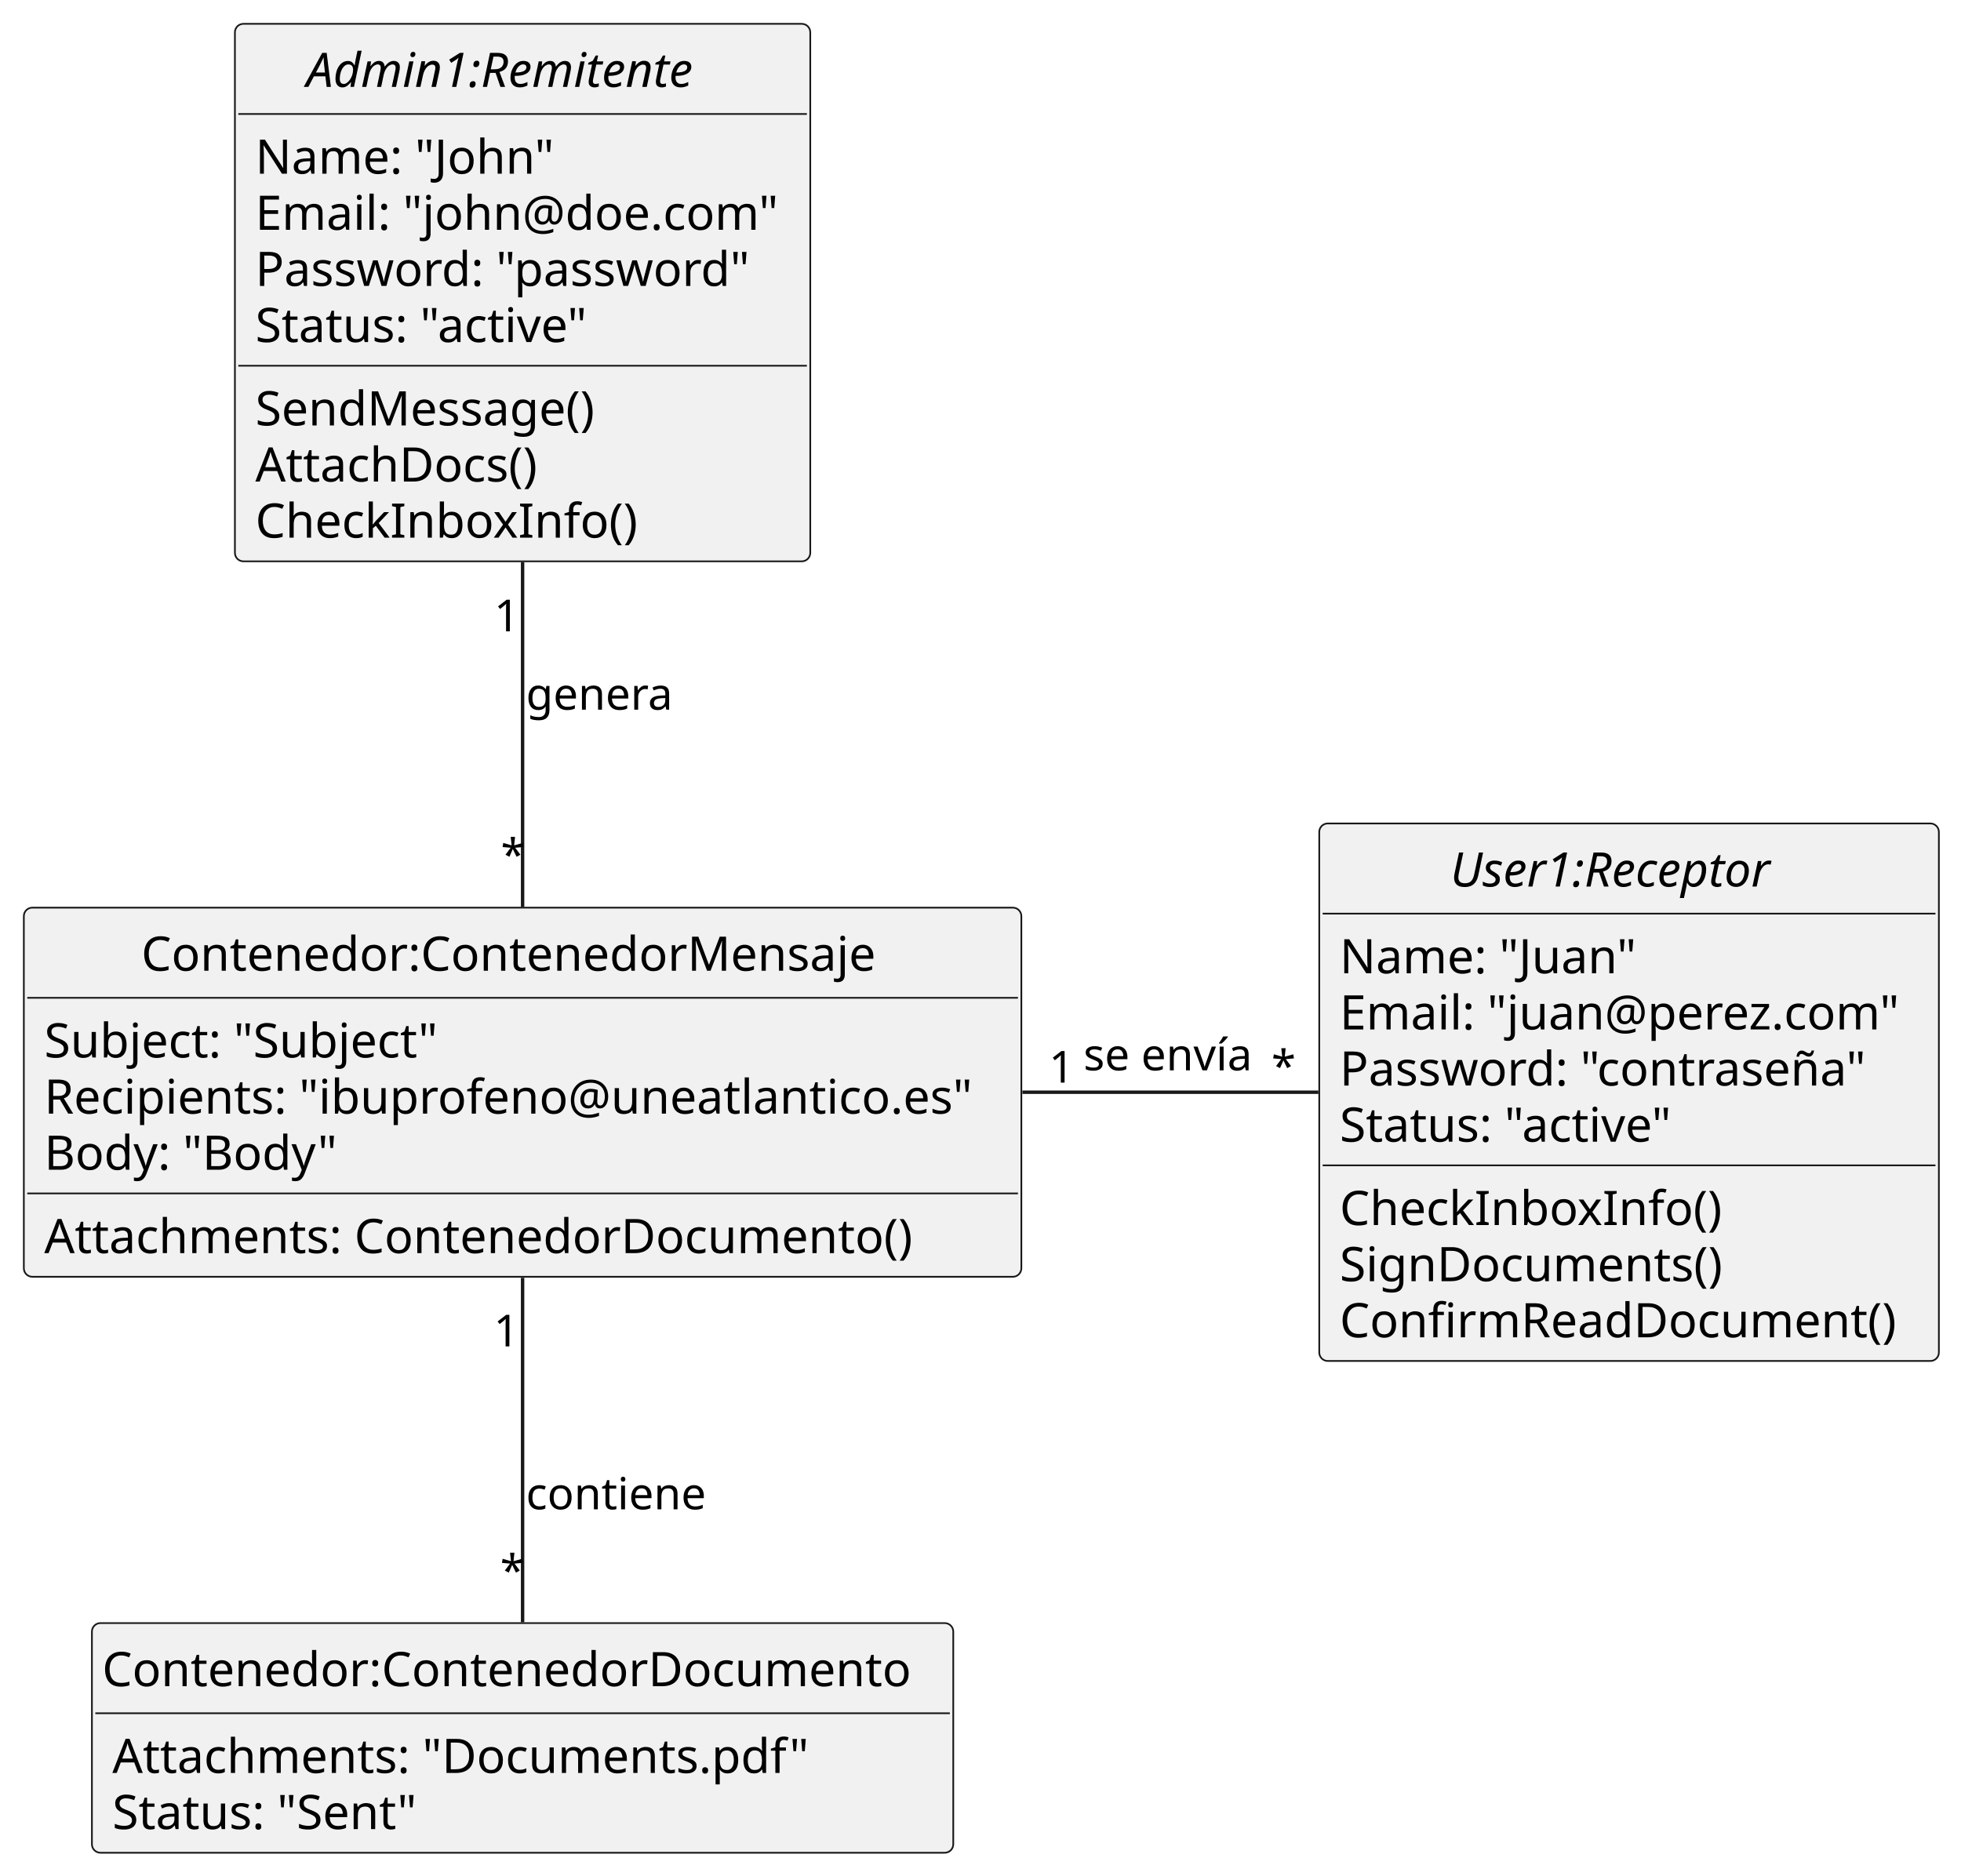
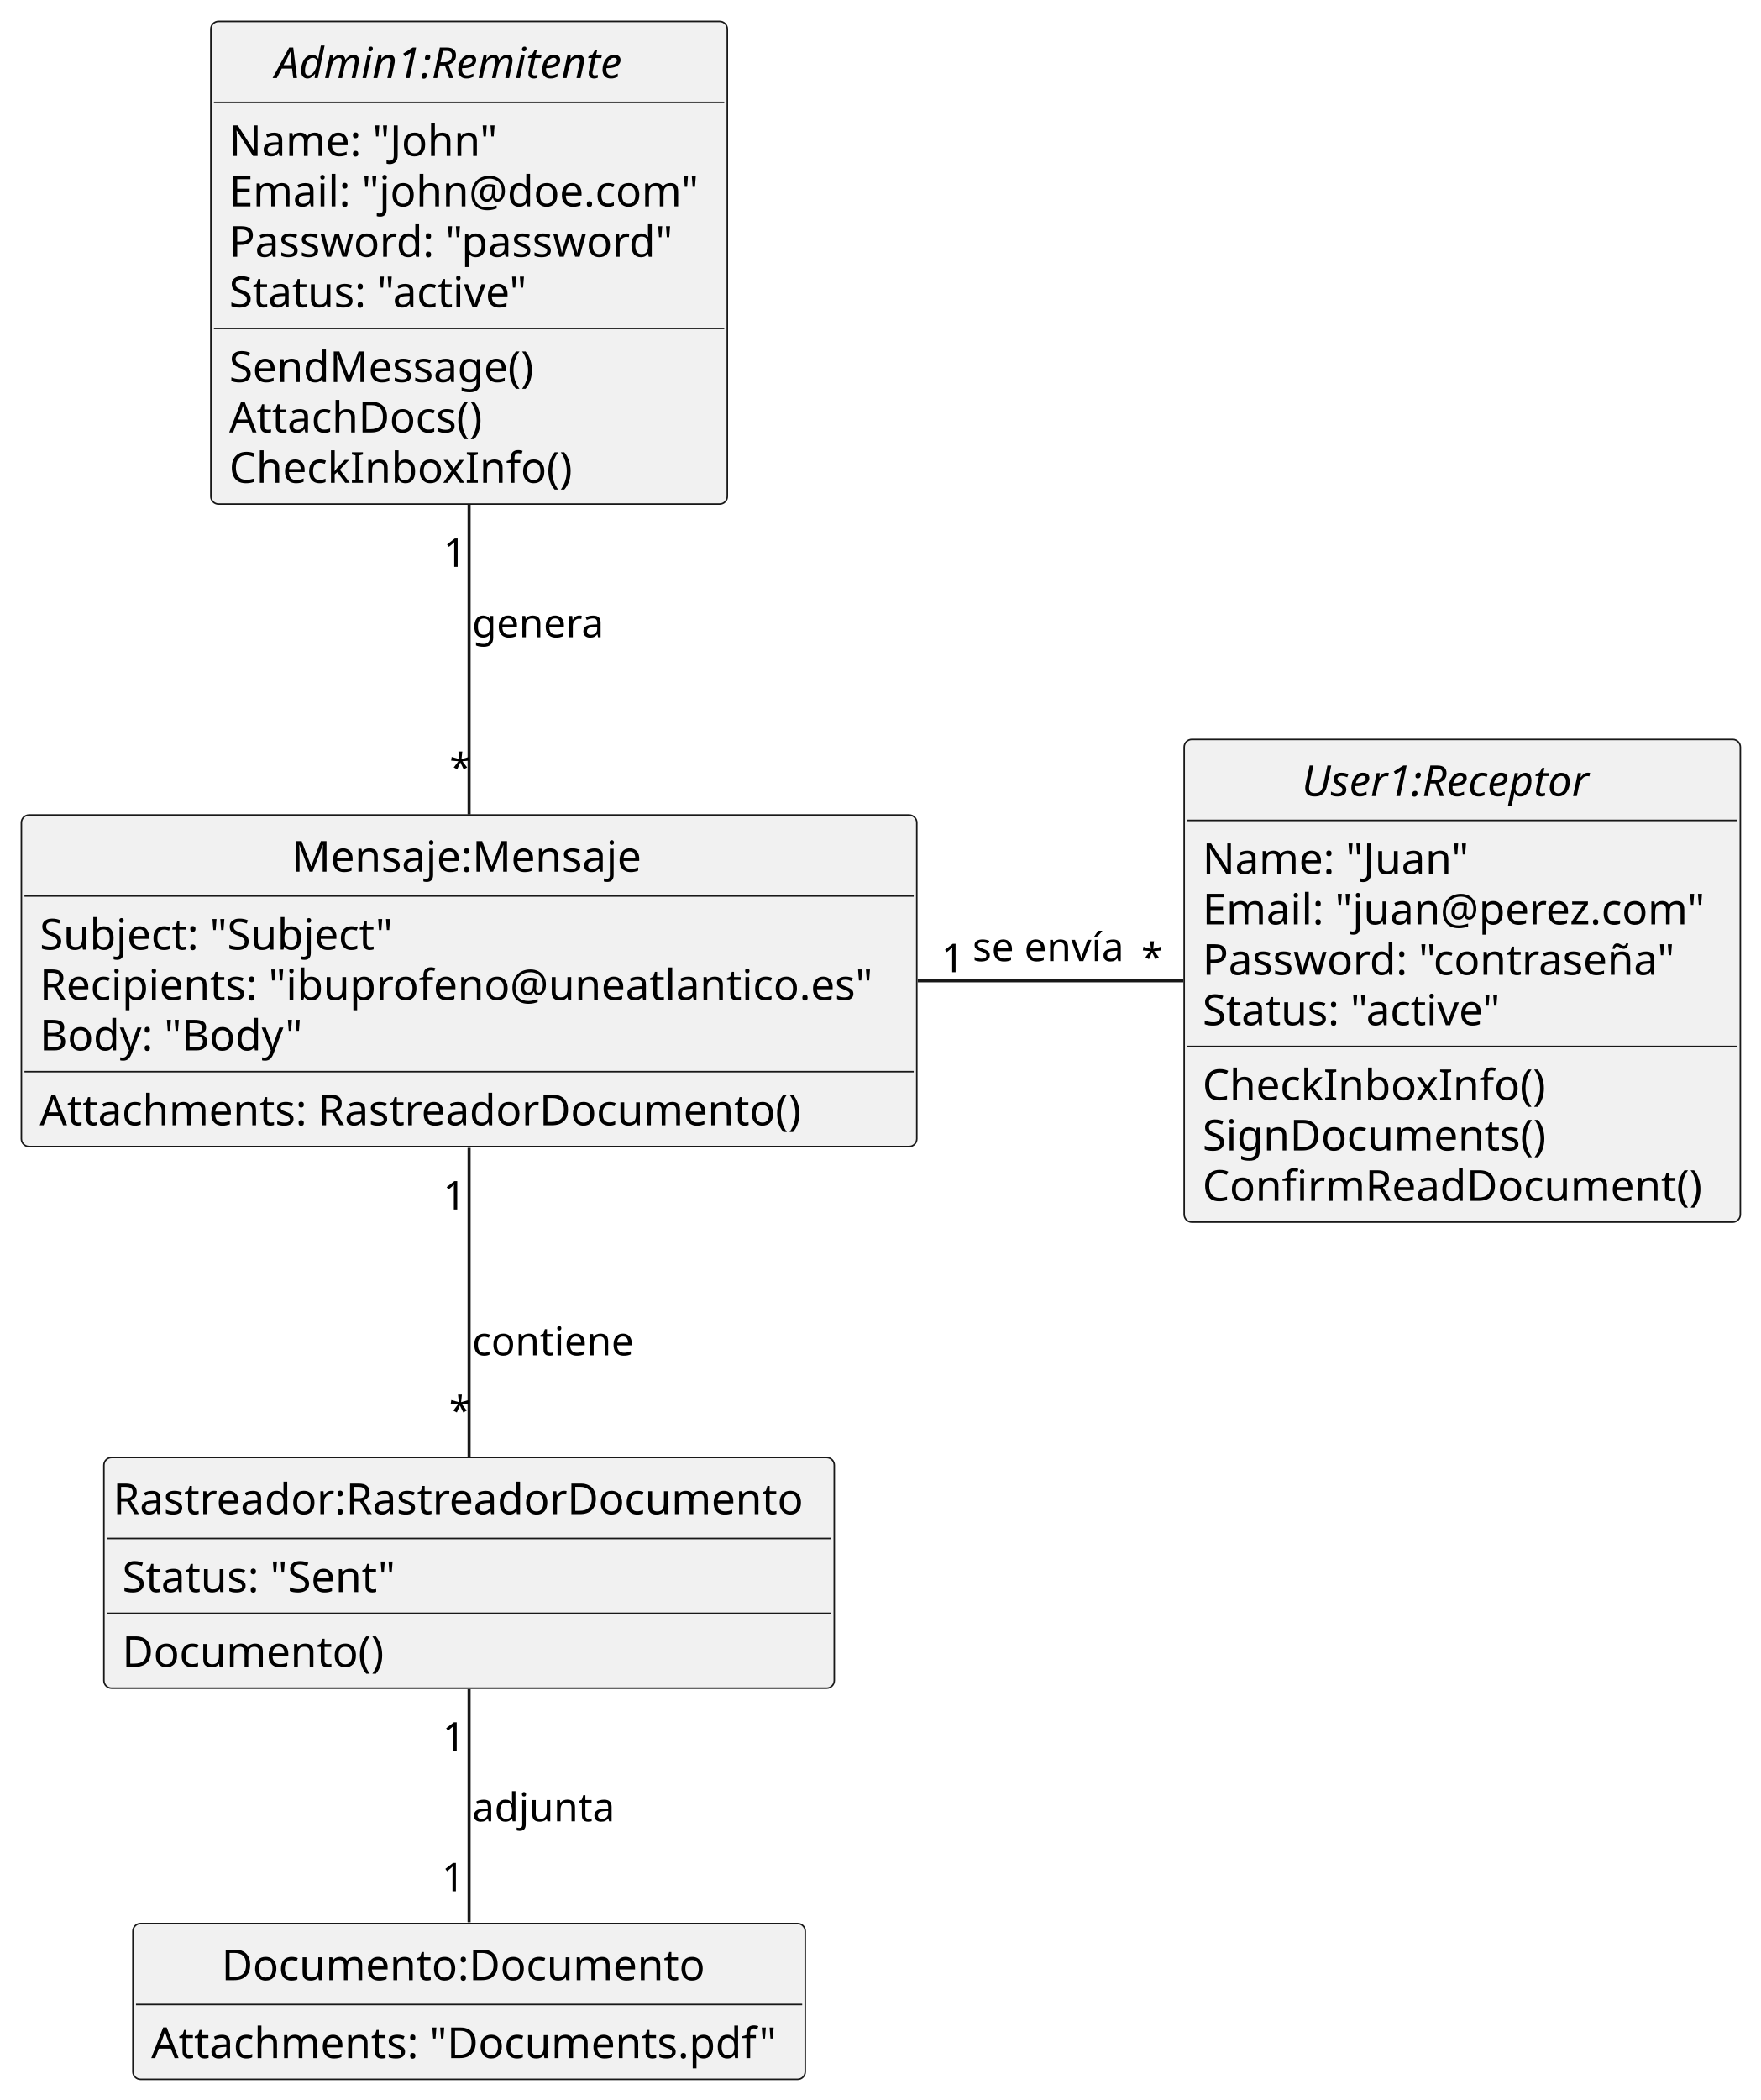
- <svg xmlns="http://www.w3.org/2000/svg" contentStyleType="text/css" height="551px" preserveAspectRatio="none" style="width:576px;height:551px;background:#FFFFFF;" version="1.1" viewBox="0 0 576 551" width="576px" zoomAndPan="magnify">
+ <svg xmlns="http://www.w3.org/2000/svg" contentStyleType="text/css" height="687px" preserveAspectRatio="none" style="width:576px;height:687px;background:#FFFFFF;" version="1.1" viewBox="0 0 576 687" width="576px" zoomAndPan="magnify">
  <defs />
  <g>
    <g id="elem_Admin1:Remitente">
      <rect codeLine="3" fill="#F1F1F1" height="157.906" id="Admin1:Remitente" rx="2.5" ry="2.5" style="stroke:#181818;stroke-width:0.5;" width="169" x="69" y="7" />
      <text fill="#000000" font-family="sans-serif" font-size="14" font-style="italic" lengthAdjust="spacing" textLength="127" x="90" y="25.535">Admin1:Remitente</text>
      <line style="stroke:#181818;stroke-width:0.5;" x1="70" x2="237" y1="33.488" y2="33.488" />
      <text fill="#000000" font-family="sans-serif" font-size="14" lengthAdjust="spacing" textLength="88" x="75" y="51.023">Name: "John"</text>
      <text fill="#000000" font-family="sans-serif" font-size="14" lengthAdjust="spacing" textLength="157" x="75" y="67.512">Email: "john@doe.com"</text>
      <text fill="#000000" font-family="sans-serif" font-size="14" lengthAdjust="spacing" textLength="149" x="75" y="84">Password: "password"</text>
      <text fill="#000000" font-family="sans-serif" font-size="14" lengthAdjust="spacing" textLength="99" x="75" y="100.488">Status: "active"</text>
      <line style="stroke:#181818;stroke-width:0.5;" x1="70" x2="237" y1="107.441" y2="107.441" />
      <text fill="#000000" font-family="sans-serif" font-size="14" lengthAdjust="spacing" textLength="103" x="75" y="124.977">SendMessage()</text>
      <text fill="#000000" font-family="sans-serif" font-size="14" lengthAdjust="spacing" textLength="87" x="75" y="141.465">AttachDocs()</text>
      <text fill="#000000" font-family="sans-serif" font-size="14" lengthAdjust="spacing" textLength="119" x="75" y="157.953">CheckInboxInfo()</text>
    </g>
-     <g id="elem_Contenedor:ContenedorMensaje">
-       <rect codeLine="13" fill="#F1F1F1" height="108.441" id="Contenedor:ContenedorMensaje" rx="2.5" ry="2.5" style="stroke:#181818;stroke-width:0.5;" width="293" x="7" y="266.64" />
-       <text fill="#000000" font-family="sans-serif" font-size="14" lengthAdjust="spacing" textLength="224" x="41.5" y="285.175">Contenedor:ContenedorMensaje</text>
-       <line style="stroke:#181818;stroke-width:0.5;" x1="8" x2="299" y1="293.128" y2="293.128" />
-       <text fill="#000000" font-family="sans-serif" font-size="14" lengthAdjust="spacing" textLength="118" x="13" y="310.663">Subject: "Subject"</text>
-       <text fill="#000000" font-family="sans-serif" font-size="14" lengthAdjust="spacing" textLength="281" x="13" y="327.152">Recipients: "ibuprofeno@uneatlantico.es"</text>
-       <text fill="#000000" font-family="sans-serif" font-size="14" lengthAdjust="spacing" textLength="84" x="13" y="343.64">Body: "Body"</text>
-       <line style="stroke:#181818;stroke-width:0.5;" x1="8" x2="299" y1="350.593" y2="350.593" />
-       <text fill="#000000" font-family="sans-serif" font-size="14" lengthAdjust="spacing" textLength="265" x="13" y="368.128">Attachments: ContenedorDocumento()</text>
+     <g id="elem_Mensaje:Mensaje">
+       <rect codeLine="13" fill="#F1F1F1" height="108.441" id="Mensaje:Mensaje" rx="2.5" ry="2.5" style="stroke:#181818;stroke-width:0.5;" width="293" x="7" y="266.63" />
+       <text fill="#000000" font-family="sans-serif" font-size="14" lengthAdjust="spacing" textLength="116" x="95.5" y="285.165">Mensaje:Mensaje</text>
+       <line style="stroke:#181818;stroke-width:0.5;" x1="8" x2="299" y1="293.118" y2="293.118" />
+       <text fill="#000000" font-family="sans-serif" font-size="14" lengthAdjust="spacing" textLength="118" x="13" y="310.653">Subject: "Subject"</text>
+       <text fill="#000000" font-family="sans-serif" font-size="14" lengthAdjust="spacing" textLength="281" x="13" y="327.142">Recipients: "ibuprofeno@uneatlantico.es"</text>
+       <text fill="#000000" font-family="sans-serif" font-size="14" lengthAdjust="spacing" textLength="84" x="13" y="343.63">Body: "Body"</text>
+       <line style="stroke:#181818;stroke-width:0.5;" x1="8" x2="299" y1="350.583" y2="350.583" />
+       <text fill="#000000" font-family="sans-serif" font-size="14" lengthAdjust="spacing" textLength="258" x="13" y="368.118">Attachments: RastreadorDocumento()</text>
    </g>
-     <g id="elem_Contenedor:ContenedorDocumento">
-       <rect codeLine="20" fill="#F1F1F1" height="67.465" id="Contenedor:ContenedorDocumento" rx="2.5" ry="2.5" style="stroke:#181818;stroke-width:0.5;" width="253" x="27" y="476.82" />
-       <text fill="#000000" font-family="sans-serif" font-size="14" lengthAdjust="spacing" textLength="247" x="30" y="495.355">Contenedor:ContenedorDocumento</text>
-       <line style="stroke:#181818;stroke-width:0.5;" x1="28" x2="279" y1="503.308" y2="503.308" />
-       <text fill="#000000" font-family="sans-serif" font-size="14" lengthAdjust="spacing" textLength="208" x="33" y="520.843">Attachments: "Documents.pdf"</text>
-       <text fill="#000000" font-family="sans-serif" font-size="14" lengthAdjust="spacing" textLength="90" x="33" y="537.332">Status: "Sent"</text>
+     <g id="elem_Rastreador:RastreadorDocumento">
+       <rect codeLine="20" fill="#F1F1F1" height="75.465" id="Rastreador:RastreadorDocumento" rx="2.5" ry="2.5" style="stroke:#181818;stroke-width:0.5;" width="239" x="34" y="476.81" />
+       <text fill="#000000" font-family="sans-serif" font-size="14" lengthAdjust="spacing" textLength="233" x="37" y="495.345">Rastreador:RastreadorDocumento</text>
+       <line style="stroke:#181818;stroke-width:0.5;" x1="35" x2="272" y1="503.298" y2="503.298" />
+       <text fill="#000000" font-family="sans-serif" font-size="14" lengthAdjust="spacing" textLength="90" x="40" y="520.833">Status: "Sent"</text>
+       <line style="stroke:#181818;stroke-width:0.5;" x1="35" x2="272" y1="527.787" y2="527.787" />
+       <text fill="#000000" font-family="sans-serif" font-size="14" lengthAdjust="spacing" textLength="89" x="40" y="545.322">Documento()</text>
+     </g>
+     <g id="elem_Documento:Documento">
+       <rect codeLine="25" fill="#F1F1F1" height="50.977" id="Documento:Documento" rx="2.5" ry="2.5" style="stroke:#181818;stroke-width:0.5;" width="220" x="43.5" y="629.27" />
+       <text fill="#000000" font-family="sans-serif" font-size="14" lengthAdjust="spacing" textLength="162" x="72.5" y="647.805">Documento:Documento</text>
+       <line style="stroke:#181818;stroke-width:0.5;" x1="44.5" x2="262.5" y1="655.758" y2="655.758" />
+       <text fill="#000000" font-family="sans-serif" font-size="14" lengthAdjust="spacing" textLength="208" x="49.5" y="673.293">Attachments: "Documents.pdf"</text>
    </g>
    <g id="elem_User1:Receptor">
-       <rect codeLine="25" fill="#F1F1F1" height="157.906" id="User1:Receptor" rx="2.5" ry="2.5" style="stroke:#181818;stroke-width:0.5;" width="182" x="387.5" y="241.91" />
-       <text fill="#000000" font-family="sans-serif" font-size="14" font-style="italic" lengthAdjust="spacing" textLength="105" x="426" y="260.445">User1:Receptor</text>
-       <line style="stroke:#181818;stroke-width:0.5;" x1="388.5" x2="568.5" y1="268.398" y2="268.398" />
-       <text fill="#000000" font-family="sans-serif" font-size="14" lengthAdjust="spacing" textLength="87" x="393.5" y="285.933">Name: "Juan"</text>
-       <text fill="#000000" font-family="sans-serif" font-size="14" lengthAdjust="spacing" textLength="169" x="393.5" y="302.422">Email: "juan@perez.com"</text>
-       <text fill="#000000" font-family="sans-serif" font-size="14" lengthAdjust="spacing" textLength="159" x="393.5" y="318.91">Password: "contraseña"</text>
-       <text fill="#000000" font-family="sans-serif" font-size="14" lengthAdjust="spacing" textLength="99" x="393.5" y="335.398">Status: "active"</text>
-       <line style="stroke:#181818;stroke-width:0.5;" x1="388.5" x2="568.5" y1="342.351" y2="342.351" />
-       <text fill="#000000" font-family="sans-serif" font-size="14" lengthAdjust="spacing" textLength="119" x="393.5" y="359.887">CheckInboxInfo()</text>
-       <text fill="#000000" font-family="sans-serif" font-size="14" lengthAdjust="spacing" textLength="117" x="393.5" y="376.375">SignDocuments()</text>
-       <text fill="#000000" font-family="sans-serif" font-size="14" lengthAdjust="spacing" textLength="170" x="393.5" y="392.863">ConfirmReadDocument()</text>
+       <rect codeLine="29" fill="#F1F1F1" height="157.906" id="User1:Receptor" rx="2.5" ry="2.5" style="stroke:#181818;stroke-width:0.5;" width="182" x="387.5" y="241.9" />
+       <text fill="#000000" font-family="sans-serif" font-size="14" font-style="italic" lengthAdjust="spacing" textLength="105" x="426" y="260.435">User1:Receptor</text>
+       <line style="stroke:#181818;stroke-width:0.5;" x1="388.5" x2="568.5" y1="268.388" y2="268.388" />
+       <text fill="#000000" font-family="sans-serif" font-size="14" lengthAdjust="spacing" textLength="87" x="393.5" y="285.923">Name: "Juan"</text>
+       <text fill="#000000" font-family="sans-serif" font-size="14" lengthAdjust="spacing" textLength="169" x="393.5" y="302.412">Email: "juan@perez.com"</text>
+       <text fill="#000000" font-family="sans-serif" font-size="14" lengthAdjust="spacing" textLength="159" x="393.5" y="318.9">Password: "contraseña"</text>
+       <text fill="#000000" font-family="sans-serif" font-size="14" lengthAdjust="spacing" textLength="99" x="393.5" y="335.388">Status: "active"</text>
+       <line style="stroke:#181818;stroke-width:0.5;" x1="388.5" x2="568.5" y1="342.341" y2="342.341" />
+       <text fill="#000000" font-family="sans-serif" font-size="14" lengthAdjust="spacing" textLength="119" x="393.5" y="359.877">CheckInboxInfo()</text>
+       <text fill="#000000" font-family="sans-serif" font-size="14" lengthAdjust="spacing" textLength="117" x="393.5" y="376.365">SignDocuments()</text>
+       <text fill="#000000" font-family="sans-serif" font-size="14" lengthAdjust="spacing" textLength="170" x="393.5" y="392.853">ConfirmReadDocument()</text>
    </g>
-     <g id="link_Admin1:Remitente_Contenedor:ContenedorMensaje">
-       <path codeLine="35" d="M153.5,165.16 C153.5,198.46 153.5,236.46 153.5,266.46 " fill="none" id="Admin1:Remitente-Contenedor:ContenedorMensaje" style="stroke:#181818;stroke-width:1.0;" />
-       <text fill="#000000" font-family="sans-serif" font-size="13" lengthAdjust="spacing" textLength="42" x="154.5" y="208.478">genera</text>
-       <text fill="#000000" font-family="sans-serif" font-size="13" lengthAdjust="spacing" textLength="8" x="145.144" y="185.464">1</text>
-       <text fill="#000000" font-family="sans-serif" font-size="13" lengthAdjust="spacing" textLength="6" x="147.097" y="255.731">*</text>
+     <g id="link_Admin1:Remitente_Mensaje:Mensaje">
+       <path codeLine="39" d="M153.5,165.15 C153.5,198.45 153.5,236.45 153.5,266.45 " fill="none" id="Admin1:Remitente-Mensaje:Mensaje" style="stroke:#181818;stroke-width:1.0;" />
+       <text fill="#000000" font-family="sans-serif" font-size="13" lengthAdjust="spacing" textLength="42" x="154.5" y="208.468">genera</text>
+       <text fill="#000000" font-family="sans-serif" font-size="13" lengthAdjust="spacing" textLength="8" x="145.144" y="185.454">1</text>
+       <text fill="#000000" font-family="sans-serif" font-size="13" lengthAdjust="spacing" textLength="6" x="147.097" y="255.721">*</text>
    </g>
-     <g id="link_Contenedor:ContenedorMensaje_Contenedor:ContenedorDocumento">
-       <path codeLine="37" d="M153.5,375.39 C153.5,408.01 153.5,448.64 153.5,476.59 " fill="none" id="Contenedor:ContenedorMensaje-Contenedor:ContenedorDocumento" style="stroke:#181818;stroke-width:1.0;" />
-       <text fill="#000000" font-family="sans-serif" font-size="13" lengthAdjust="spacing" textLength="54" x="154.5" y="443.388">contiene</text>
-       <text fill="#000000" font-family="sans-serif" font-size="13" lengthAdjust="spacing" textLength="8" x="145.012" y="395.537">1</text>
-       <text fill="#000000" font-family="sans-serif" font-size="13" lengthAdjust="spacing" textLength="6" x="146.909" y="466.026">*</text>
+     <g id="link_Mensaje:Mensaje_Rastreador:RastreadorDocumento">
+       <path codeLine="41" d="M153.5,375.51 C153.5,407.74 153.5,447.92 153.5,476.6 " fill="none" id="Mensaje:Mensaje-Rastreador:RastreadorDocumento" style="stroke:#181818;stroke-width:1.0;" />
+       <text fill="#000000" font-family="sans-serif" font-size="13" lengthAdjust="spacing" textLength="54" x="154.5" y="443.378">contiene</text>
+       <text fill="#000000" font-family="sans-serif" font-size="13" lengthAdjust="spacing" textLength="8" x="145.012" y="395.673">1</text>
+       <text fill="#000000" font-family="sans-serif" font-size="13" lengthAdjust="spacing" textLength="6" x="146.966" y="466.102">*</text>
    </g>
-     <g id="link_Contenedor:ContenedorMensaje_User1:Receptor">
-       <path codeLine="39" d="M300.31,320.86 C329.92,320.86 360.23,320.86 387.25,320.86 " fill="none" id="Contenedor:ContenedorMensaje-User1:Receptor" style="stroke:#181818;stroke-width:1.0;" />
+     <g id="link_Mensaje:Mensaje_User1:Receptor">
+       <path codeLine="43" d="M300.31,320.86 C329.92,320.86 360.23,320.86 387.25,320.86 " fill="none" id="Mensaje:Mensaje-User1:Receptor" style="stroke:#181818;stroke-width:1.0;" />
      <text fill="#000000" font-family="sans-serif" font-size="13" lengthAdjust="spacing" textLength="51" x="318.25" y="314.428">se envía</text>
      <text fill="#000000" font-family="sans-serif" font-size="13" lengthAdjust="spacing" textLength="8" x="308.086" y="318.05">1</text>
-       <text fill="#000000" font-family="sans-serif" font-size="13" lengthAdjust="spacing" textLength="6" x="373.445" y="317.82">*</text>
+       <text fill="#000000" font-family="sans-serif" font-size="13" lengthAdjust="spacing" textLength="6" x="373.445" y="317.821">*</text>
+     </g>
+     <g id="link_Rastreador:RastreadorDocumento_Documento:Documento">
+       <path codeLine="45" d="M153.5,552.58 C153.5,576.73 153.5,607.59 153.5,628.85 " fill="none" id="Rastreador:RastreadorDocumento-Documento:Documento" style="stroke:#181818;stroke-width:1.0;" />
+       <text fill="#000000" font-family="sans-serif" font-size="13" lengthAdjust="spacing" textLength="47" x="154.5" y="595.838">adjunta</text>
+       <text fill="#000000" font-family="sans-serif" font-size="13" lengthAdjust="spacing" textLength="8" x="144.838" y="572.716">1</text>
+       <text fill="#000000" font-family="sans-serif" font-size="13" lengthAdjust="spacing" textLength="8" x="144.575" y="618.729">1</text>
    </g>
  </g>
</svg>
